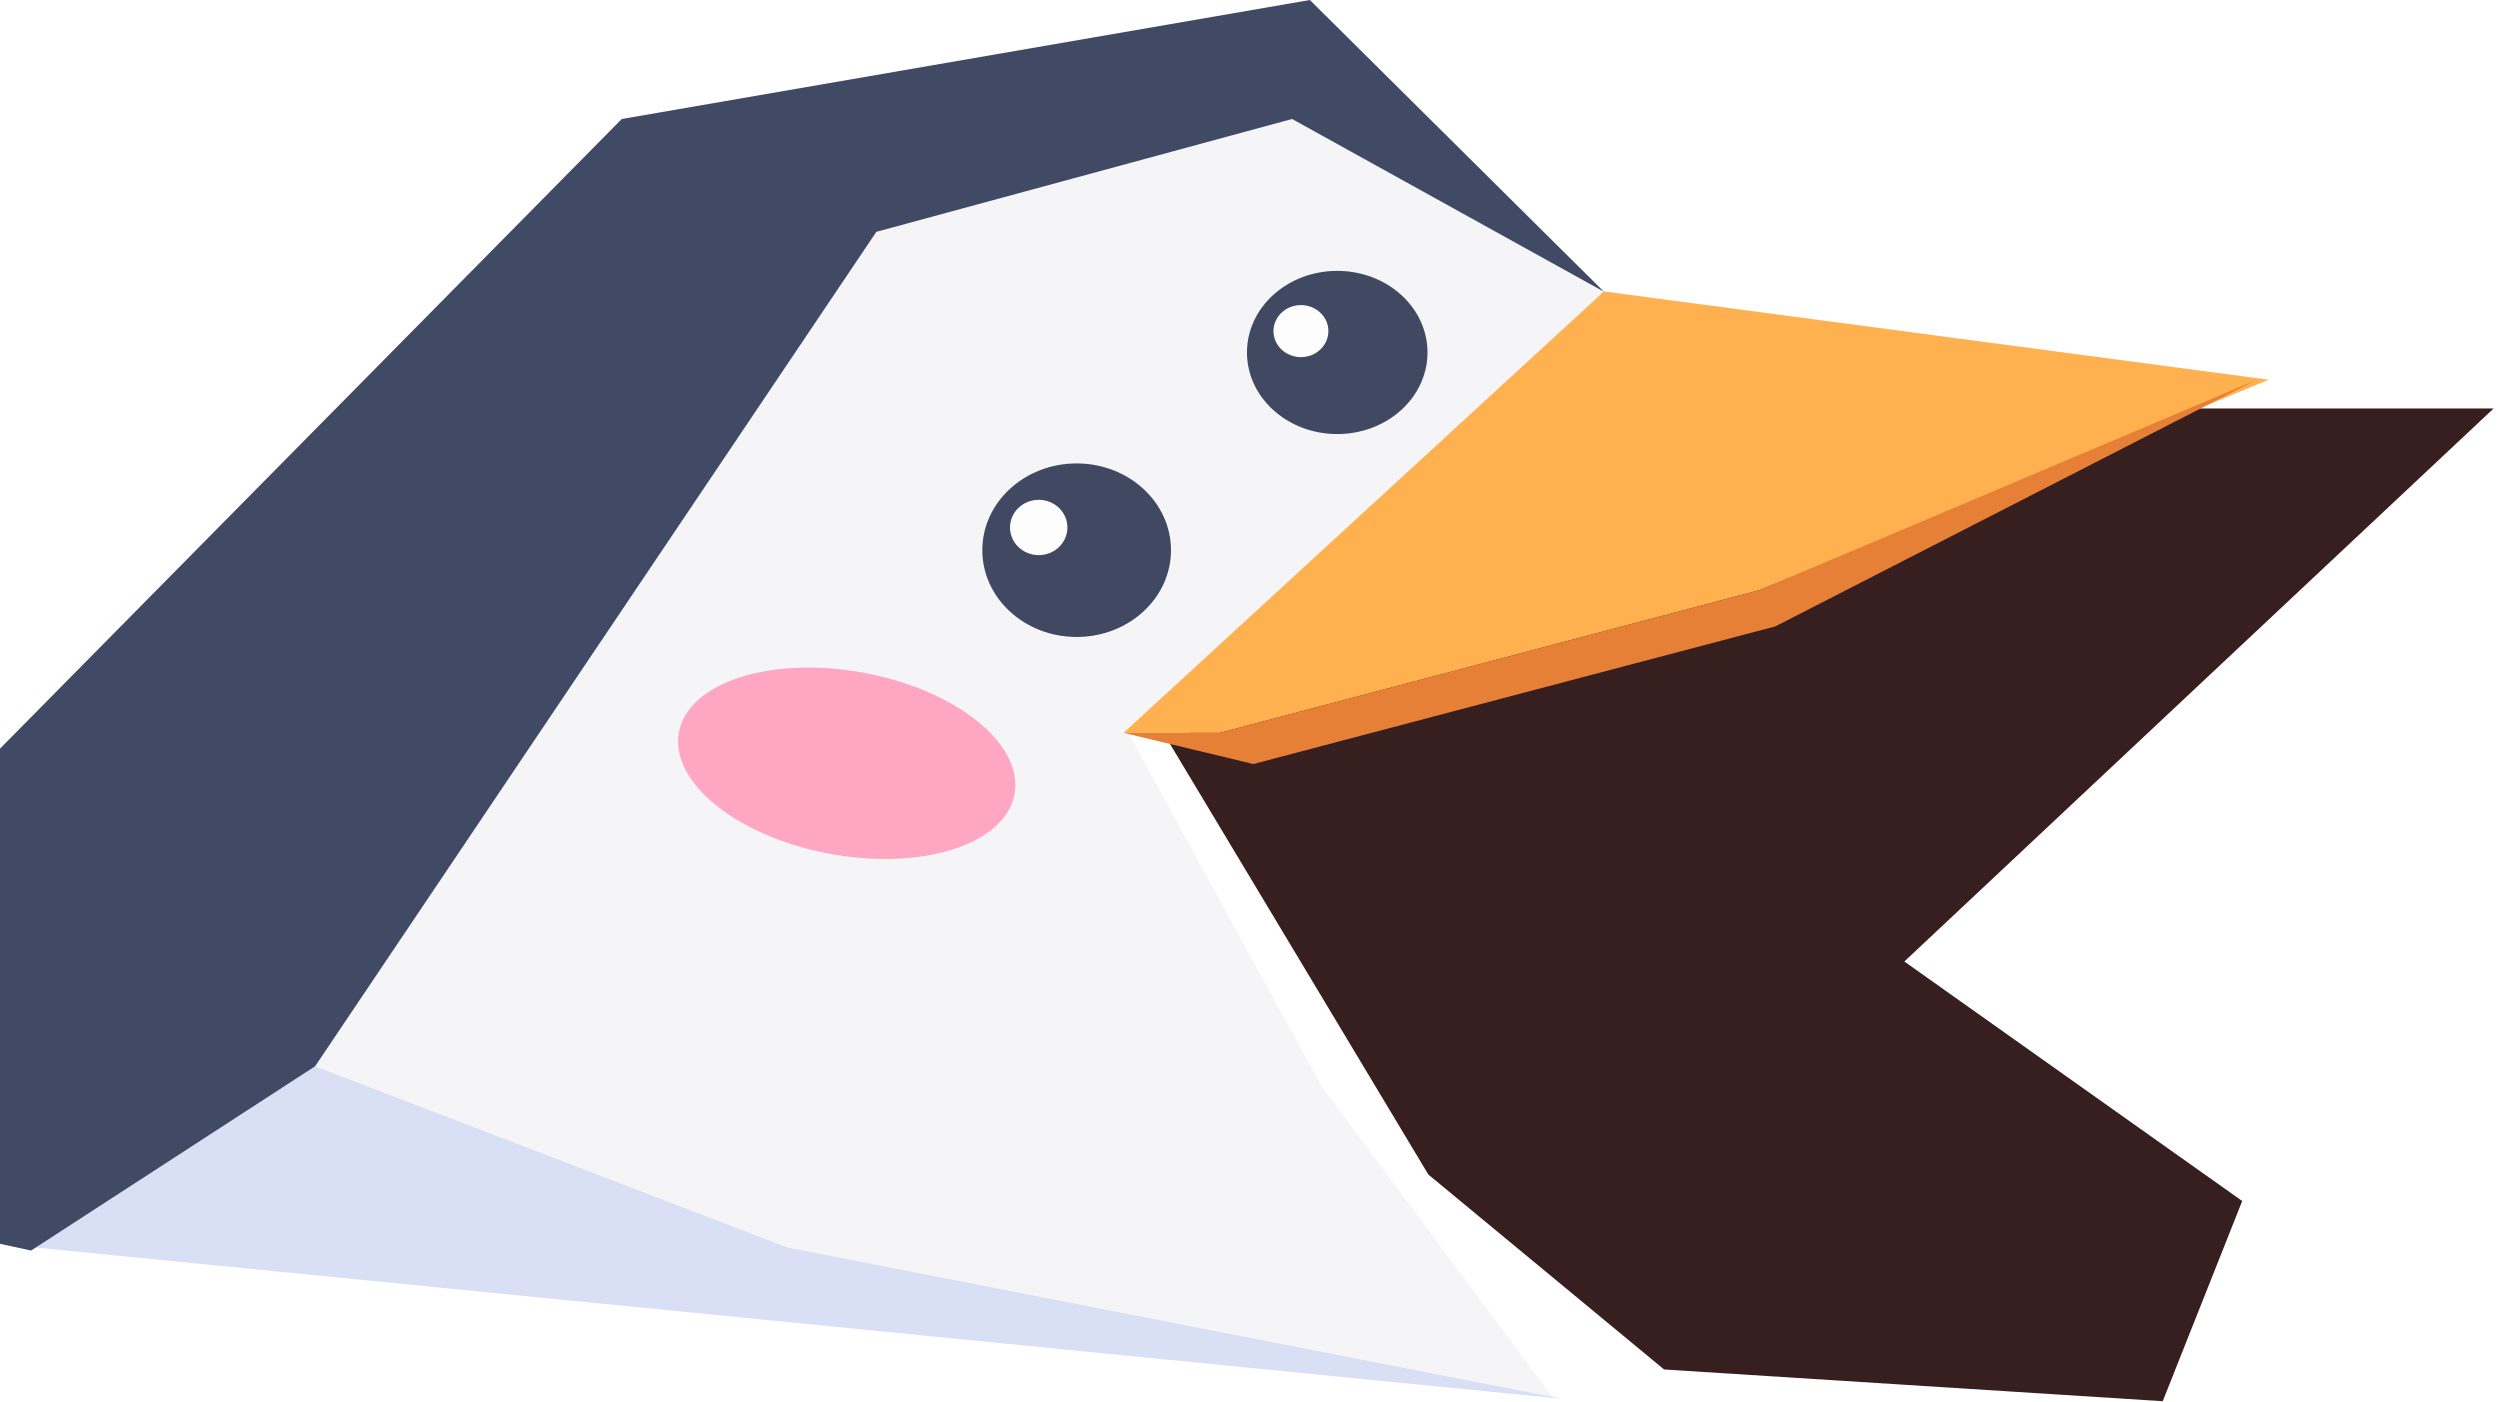
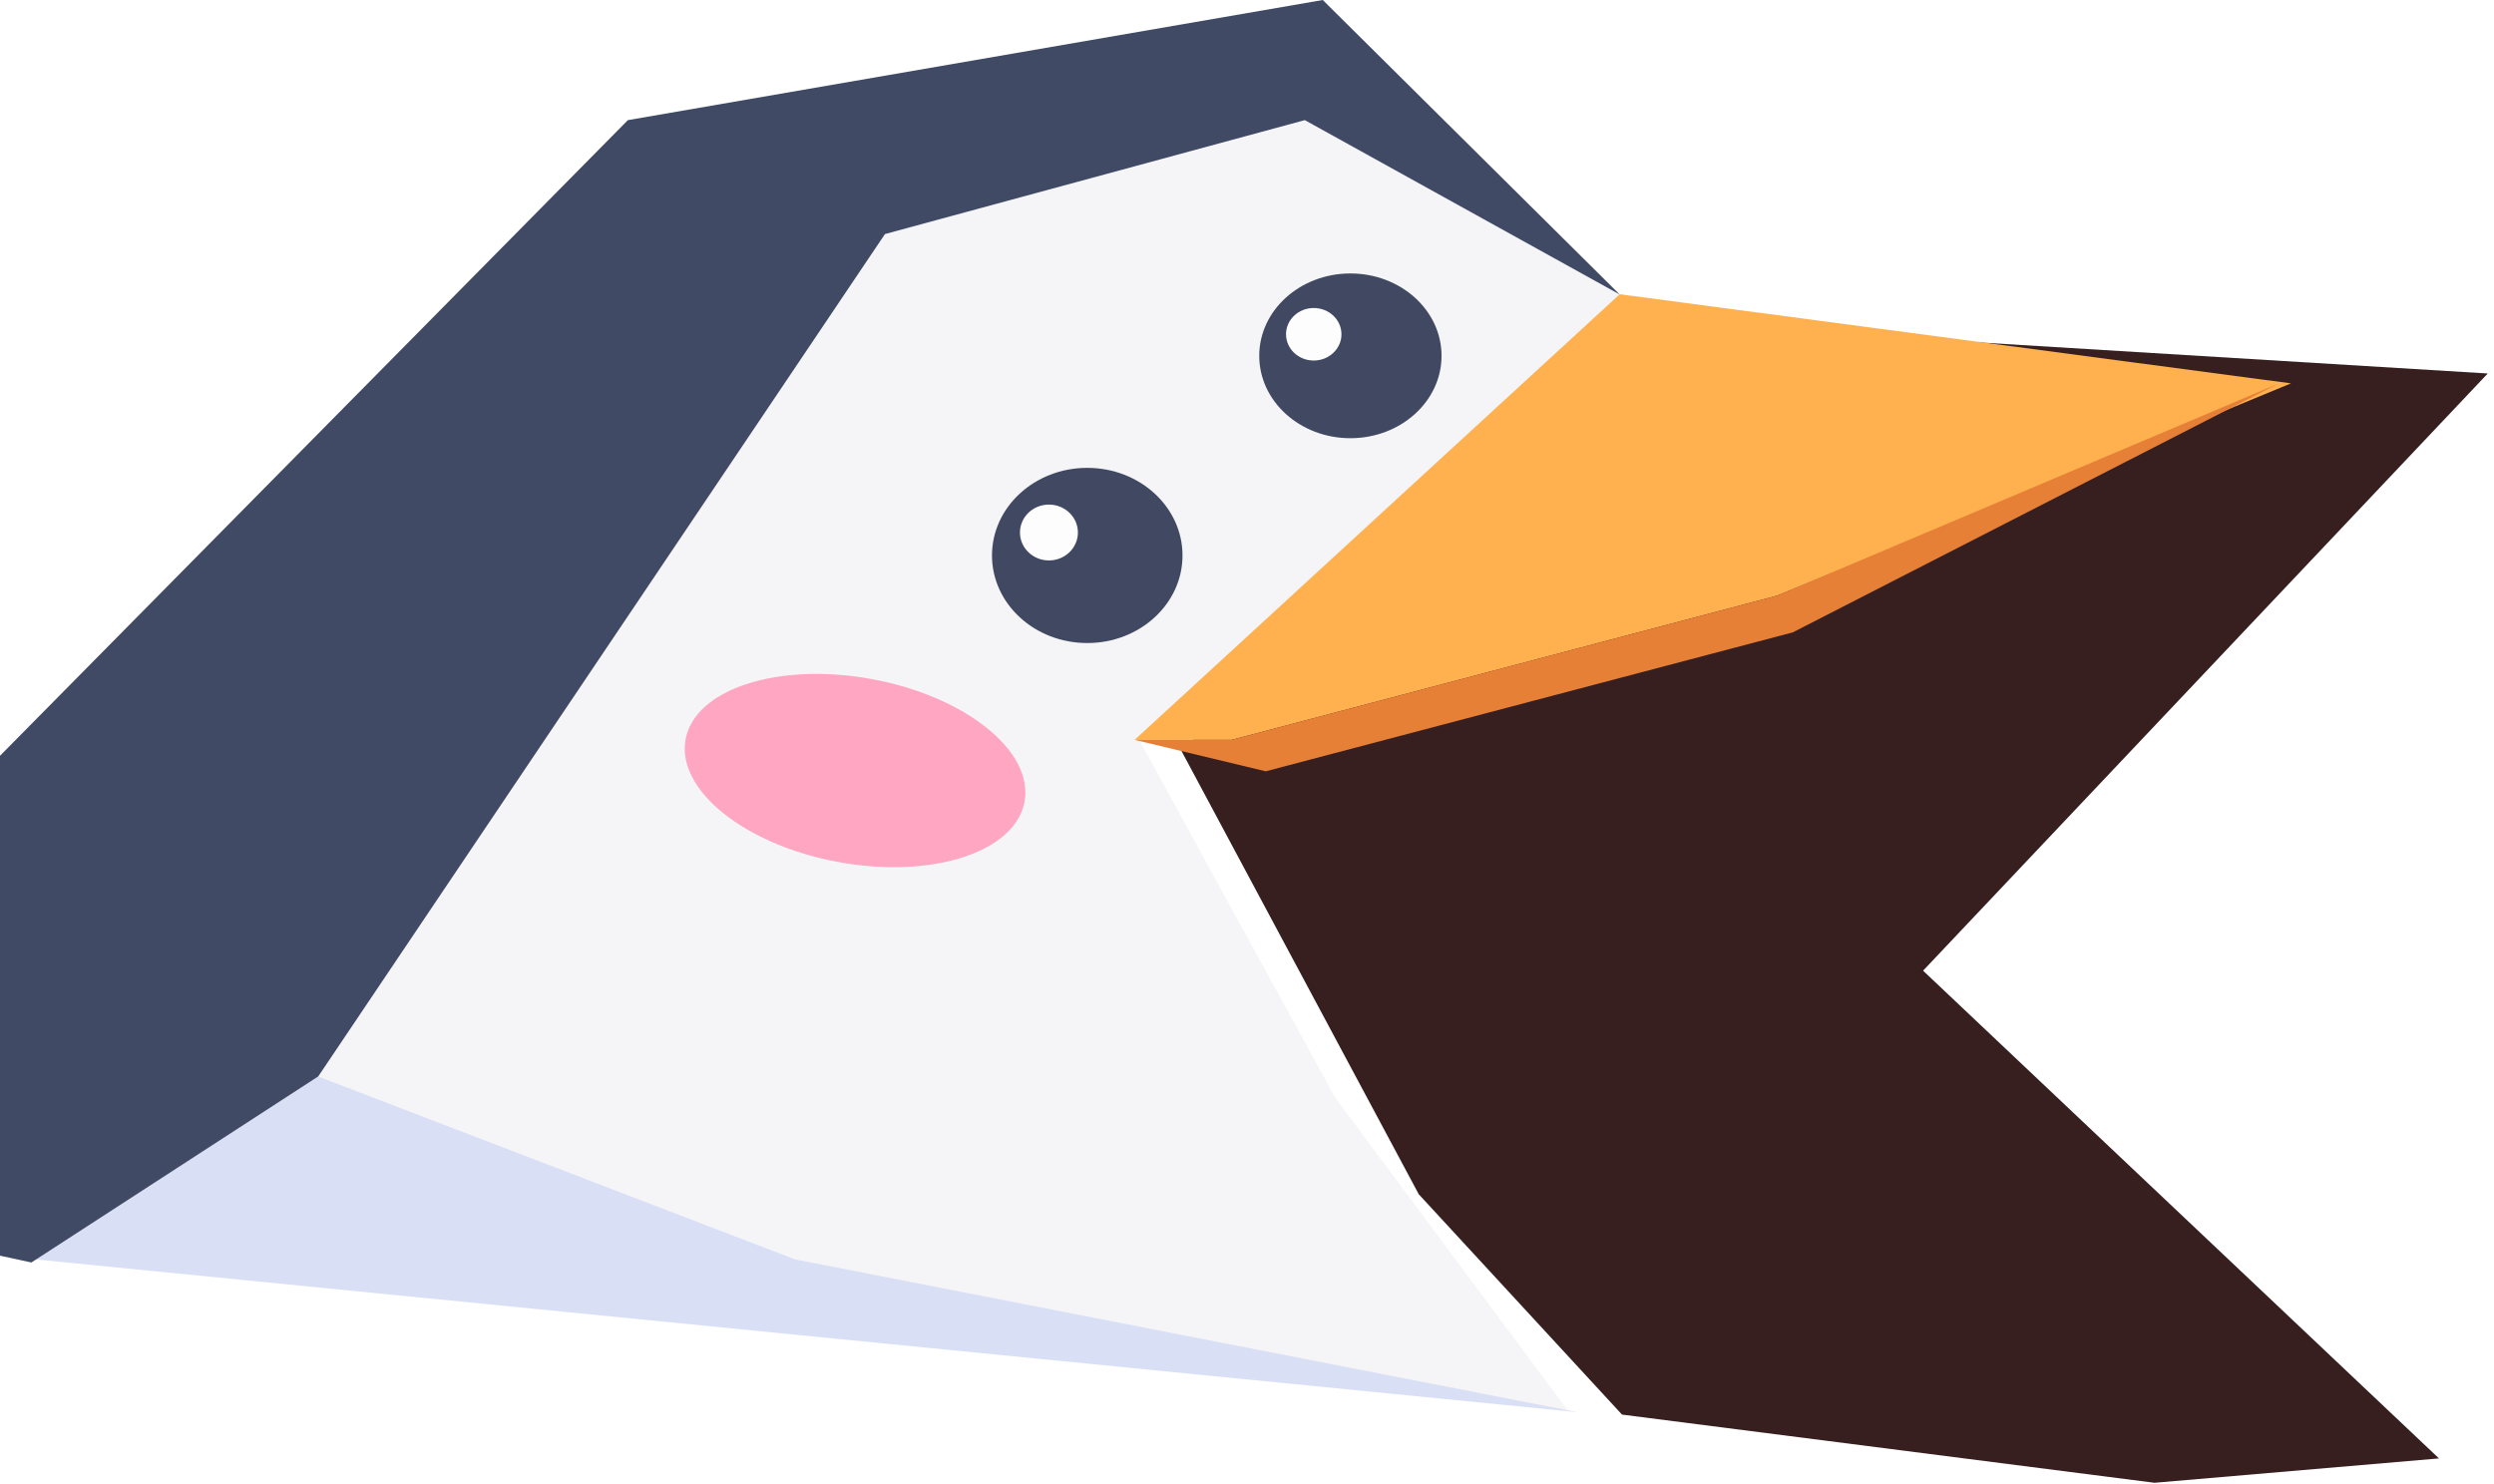
- <svg xmlns="http://www.w3.org/2000/svg" width="330" height="185" viewBox="0 0 330 185" fill="none">
+ <svg xmlns="http://www.w3.org/2000/svg" width="326" height="194" viewBox="0 0 326 194" fill="none">
  <path d="M149.048 96.986L211.719 38.506L170.558 15.707L115.681 30.602L41.597 140.748L103.921 164.659L204.945 184.435L174.482 143.453L149.048 96.986Z" fill="#F5F4F7" />
  <path d="M206.147 184.636L4.514 164.66L41.596 140.749L103.921 164.66L206.147 184.636Z" fill="#D9DFF4" />
  <path d="M172.902 0L211.717 38.506L170.556 15.707L115.679 30.602L41.595 140.749L4.098 165.072L-53.137 152.629L82.072 15.707L172.902 0Z" fill="#404A65" />
  <ellipse cx="176.515" cy="46.525" rx="11.914" ry="10.77" fill="#414962" />
  <ellipse cx="171.724" cy="43.706" rx="3.623" ry="3.434" fill="#FEFDFE" />
  <ellipse cx="142.118" cy="72.626" rx="12.452" ry="11.453" fill="#414962" />
  <ellipse cx="137.11" cy="69.627" rx="3.787" ry="3.651" fill="#FEFDFE" />
  <ellipse cx="111.769" cy="100.752" rx="22.524" ry="12.157" transform="rotate(10.4229 111.769 100.752)" fill="#FEA6C2" />
-   <path d="M226.84 53.916L154.437 98.196L188.544 155.041L219.659 180.771L285.481 184.96L295.972 158.534L251.373 126.918L329.162 53.916H226.84Z" fill="#371F20" />
+   <path d="M212.018 41.927L154.437 98.196L185.454 156.155L212.018 184.96L281.618 193.876L318.808 190.689L251.373 126.918L325.184 48.834L212.018 41.927Z" fill="#371F20" />
  <path d="M160.995 96.737H148.313L211.72 38.471L299.462 50.124L232.285 77.886L160.995 96.737Z" fill="#FEB14E" />
  <path d="M160.995 96.736H148.313L165.45 100.849L234.341 82.684L297.812 50.159L232.285 77.885L160.995 96.736Z" fill="#E78037" />
</svg>
